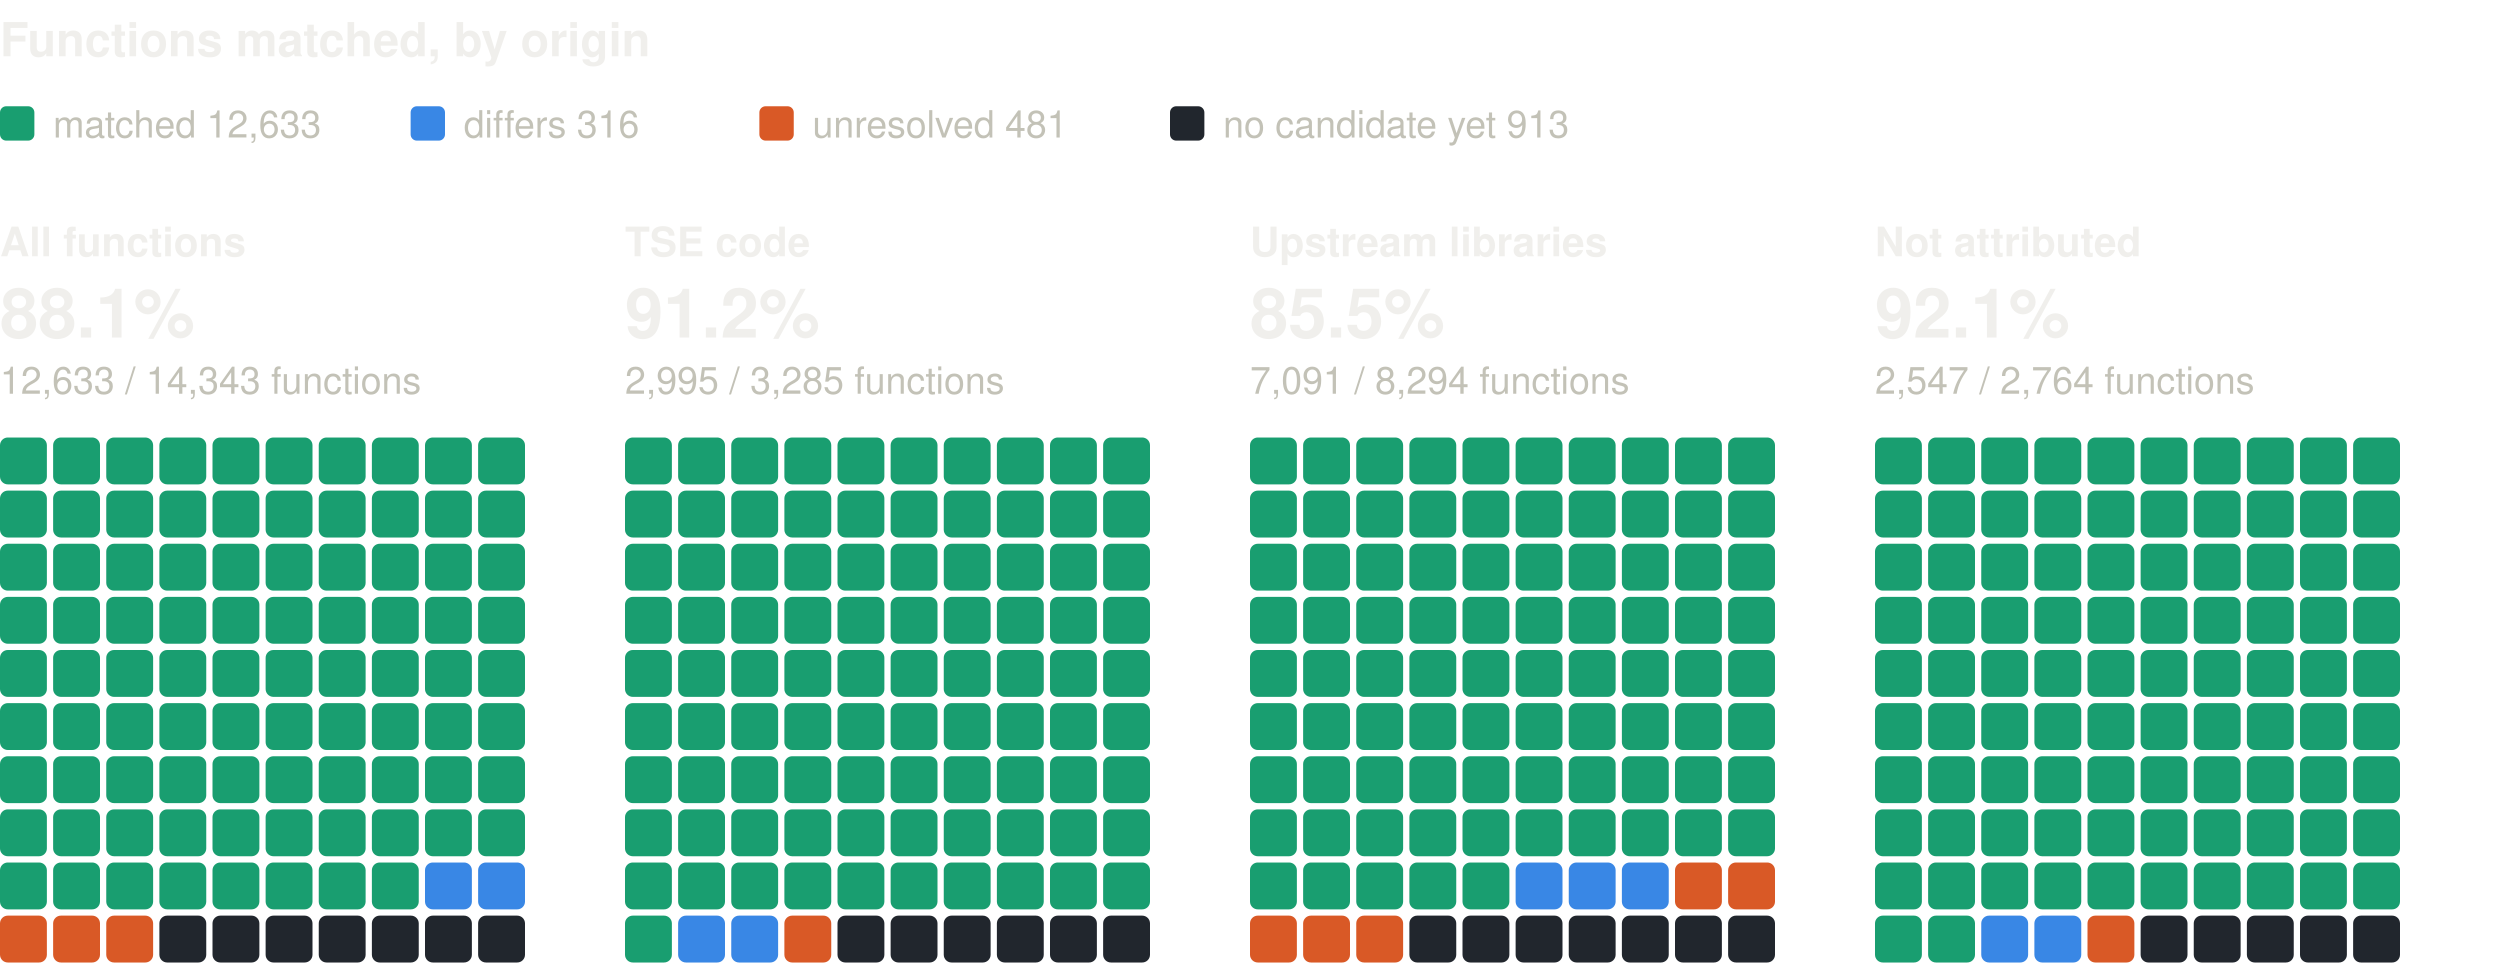
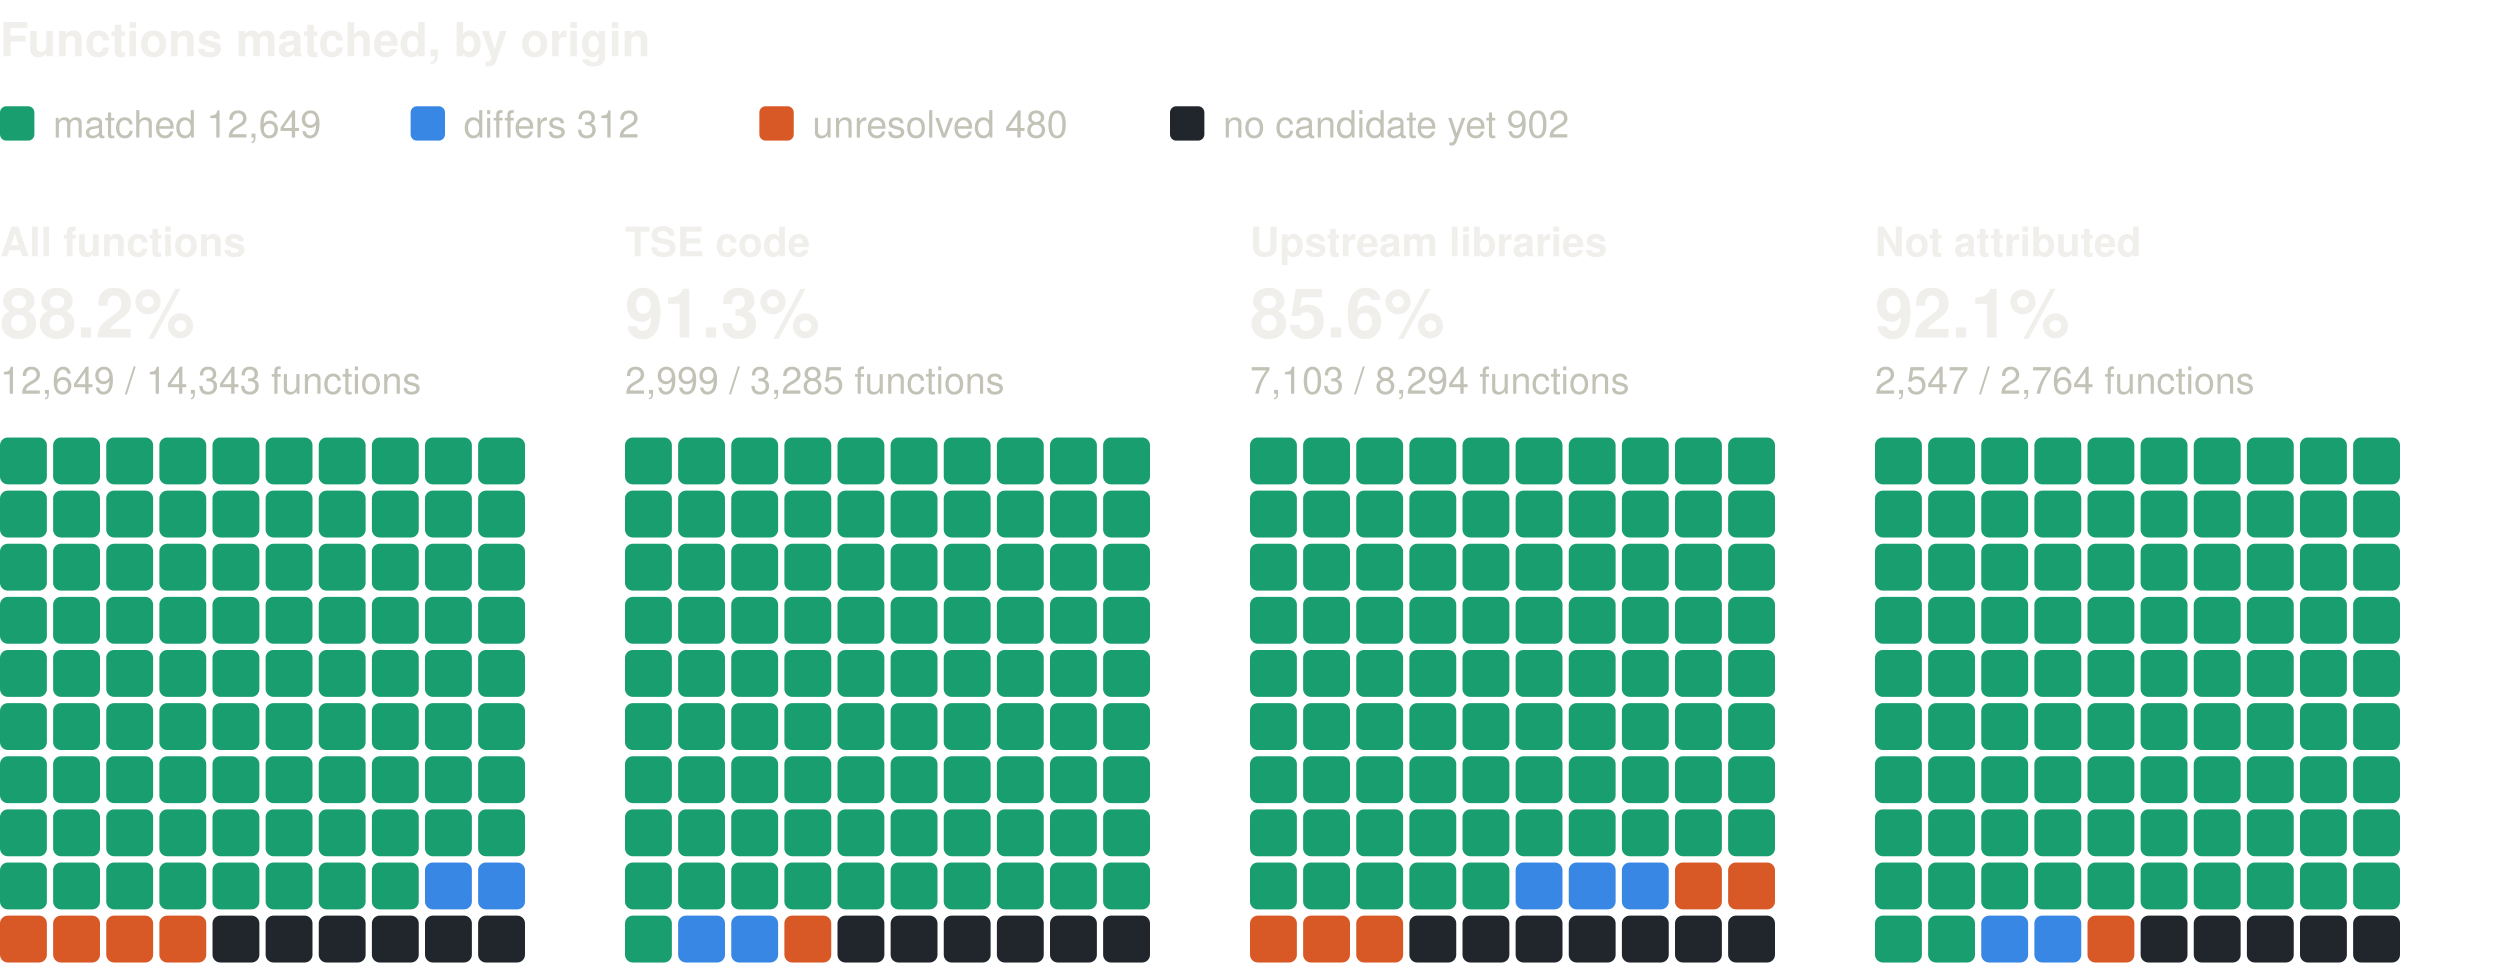
<svg xmlns="http://www.w3.org/2000/svg" width="800" height="310" viewBox="0 0 800 310" role="img" aria-label="Functions matched, by origin: one square per percent, coloured by verdict" font-family="system-ui, -apple-system, 'Segoe UI', Helvetica, Arial, sans-serif">
  <text x="0" y="18" font-size="15" fill="#f0efec" font-weight="600">Functions matched, by origin</text>
  <rect x="0" y="34" width="11" height="11" rx="2" fill="#199e70" />
-   <text x="17" y="44" font-size="12" fill="#c3c2b7">matched 12,633</text>
+   <text x="17" y="44" font-size="12" fill="#c3c2b7">matched 12,649</text>
  <rect x="131.4" y="34" width="11" height="11" rx="2" fill="#3987e5" />
-   <text x="148.4" y="44" font-size="12" fill="#c3c2b7">differs 316</text>
+   <text x="148.4" y="44" font-size="12" fill="#c3c2b7">differs 312</text>
  <rect x="243" y="34" width="11" height="11" rx="2" fill="#d95926" />
-   <text x="260" y="44" font-size="12" fill="#c3c2b7">unresolved 481</text>
+   <text x="260" y="44" font-size="12" fill="#c3c2b7">unresolved 480</text>
  <rect x="374.4" y="34" width="11" height="11" rx="2" fill="#21262d" />
-   <text x="391.4" y="44" font-size="12" fill="#c3c2b7">no candidate yet 913</text>
+   <text x="391.4" y="44" font-size="12" fill="#c3c2b7">no candidate yet 902</text>
  <text x="0" y="82" font-size="13" fill="#f0efec" font-weight="600">All functions</text>
-   <text x="0" y="108" font-size="22" fill="#f0efec" font-weight="600">88.1%</text>
-   <text x="0" y="126" font-size="12" fill="#c3c2b7">12,633 / 14,343 functions</text>
+   <text x="0" y="108" font-size="22" fill="#f0efec" font-weight="600">88.2%</text>
+   <text x="0" y="126" font-size="12" fill="#c3c2b7">12,649 / 14,343 functions</text>
  <rect x="0" y="140" width="15" height="15" rx="2.5" fill="#199e70" />
  <rect x="17" y="140" width="15" height="15" rx="2.5" fill="#199e70" />
  <rect x="34" y="140" width="15" height="15" rx="2.5" fill="#199e70" />
  <rect x="51" y="140" width="15" height="15" rx="2.5" fill="#199e70" />
  <rect x="68" y="140" width="15" height="15" rx="2.5" fill="#199e70" />
  <rect x="85" y="140" width="15" height="15" rx="2.5" fill="#199e70" />
  <rect x="102" y="140" width="15" height="15" rx="2.5" fill="#199e70" />
  <rect x="119" y="140" width="15" height="15" rx="2.5" fill="#199e70" />
  <rect x="136" y="140" width="15" height="15" rx="2.5" fill="#199e70" />
  <rect x="153" y="140" width="15" height="15" rx="2.5" fill="#199e70" />
  <rect x="0" y="157" width="15" height="15" rx="2.5" fill="#199e70" />
  <rect x="17" y="157" width="15" height="15" rx="2.5" fill="#199e70" />
  <rect x="34" y="157" width="15" height="15" rx="2.5" fill="#199e70" />
  <rect x="51" y="157" width="15" height="15" rx="2.5" fill="#199e70" />
  <rect x="68" y="157" width="15" height="15" rx="2.5" fill="#199e70" />
  <rect x="85" y="157" width="15" height="15" rx="2.5" fill="#199e70" />
  <rect x="102" y="157" width="15" height="15" rx="2.5" fill="#199e70" />
  <rect x="119" y="157" width="15" height="15" rx="2.5" fill="#199e70" />
  <rect x="136" y="157" width="15" height="15" rx="2.5" fill="#199e70" />
  <rect x="153" y="157" width="15" height="15" rx="2.5" fill="#199e70" />
  <rect x="0" y="174" width="15" height="15" rx="2.5" fill="#199e70" />
  <rect x="17" y="174" width="15" height="15" rx="2.5" fill="#199e70" />
  <rect x="34" y="174" width="15" height="15" rx="2.5" fill="#199e70" />
  <rect x="51" y="174" width="15" height="15" rx="2.5" fill="#199e70" />
  <rect x="68" y="174" width="15" height="15" rx="2.5" fill="#199e70" />
  <rect x="85" y="174" width="15" height="15" rx="2.5" fill="#199e70" />
  <rect x="102" y="174" width="15" height="15" rx="2.5" fill="#199e70" />
  <rect x="119" y="174" width="15" height="15" rx="2.5" fill="#199e70" />
  <rect x="136" y="174" width="15" height="15" rx="2.5" fill="#199e70" />
  <rect x="153" y="174" width="15" height="15" rx="2.5" fill="#199e70" />
  <rect x="0" y="191" width="15" height="15" rx="2.5" fill="#199e70" />
  <rect x="17" y="191" width="15" height="15" rx="2.5" fill="#199e70" />
  <rect x="34" y="191" width="15" height="15" rx="2.5" fill="#199e70" />
  <rect x="51" y="191" width="15" height="15" rx="2.5" fill="#199e70" />
  <rect x="68" y="191" width="15" height="15" rx="2.5" fill="#199e70" />
  <rect x="85" y="191" width="15" height="15" rx="2.5" fill="#199e70" />
  <rect x="102" y="191" width="15" height="15" rx="2.5" fill="#199e70" />
  <rect x="119" y="191" width="15" height="15" rx="2.5" fill="#199e70" />
  <rect x="136" y="191" width="15" height="15" rx="2.5" fill="#199e70" />
  <rect x="153" y="191" width="15" height="15" rx="2.5" fill="#199e70" />
  <rect x="0" y="208" width="15" height="15" rx="2.5" fill="#199e70" />
  <rect x="17" y="208" width="15" height="15" rx="2.5" fill="#199e70" />
  <rect x="34" y="208" width="15" height="15" rx="2.5" fill="#199e70" />
  <rect x="51" y="208" width="15" height="15" rx="2.5" fill="#199e70" />
  <rect x="68" y="208" width="15" height="15" rx="2.5" fill="#199e70" />
  <rect x="85" y="208" width="15" height="15" rx="2.5" fill="#199e70" />
  <rect x="102" y="208" width="15" height="15" rx="2.5" fill="#199e70" />
  <rect x="119" y="208" width="15" height="15" rx="2.5" fill="#199e70" />
  <rect x="136" y="208" width="15" height="15" rx="2.5" fill="#199e70" />
  <rect x="153" y="208" width="15" height="15" rx="2.5" fill="#199e70" />
  <rect x="0" y="225" width="15" height="15" rx="2.5" fill="#199e70" />
  <rect x="17" y="225" width="15" height="15" rx="2.5" fill="#199e70" />
  <rect x="34" y="225" width="15" height="15" rx="2.5" fill="#199e70" />
  <rect x="51" y="225" width="15" height="15" rx="2.5" fill="#199e70" />
  <rect x="68" y="225" width="15" height="15" rx="2.5" fill="#199e70" />
  <rect x="85" y="225" width="15" height="15" rx="2.5" fill="#199e70" />
  <rect x="102" y="225" width="15" height="15" rx="2.5" fill="#199e70" />
  <rect x="119" y="225" width="15" height="15" rx="2.5" fill="#199e70" />
  <rect x="136" y="225" width="15" height="15" rx="2.5" fill="#199e70" />
  <rect x="153" y="225" width="15" height="15" rx="2.5" fill="#199e70" />
  <rect x="0" y="242" width="15" height="15" rx="2.5" fill="#199e70" />
  <rect x="17" y="242" width="15" height="15" rx="2.5" fill="#199e70" />
  <rect x="34" y="242" width="15" height="15" rx="2.5" fill="#199e70" />
  <rect x="51" y="242" width="15" height="15" rx="2.5" fill="#199e70" />
  <rect x="68" y="242" width="15" height="15" rx="2.5" fill="#199e70" />
  <rect x="85" y="242" width="15" height="15" rx="2.5" fill="#199e70" />
  <rect x="102" y="242" width="15" height="15" rx="2.5" fill="#199e70" />
  <rect x="119" y="242" width="15" height="15" rx="2.5" fill="#199e70" />
  <rect x="136" y="242" width="15" height="15" rx="2.5" fill="#199e70" />
  <rect x="153" y="242" width="15" height="15" rx="2.5" fill="#199e70" />
  <rect x="0" y="259" width="15" height="15" rx="2.5" fill="#199e70" />
  <rect x="17" y="259" width="15" height="15" rx="2.5" fill="#199e70" />
  <rect x="34" y="259" width="15" height="15" rx="2.5" fill="#199e70" />
  <rect x="51" y="259" width="15" height="15" rx="2.5" fill="#199e70" />
  <rect x="68" y="259" width="15" height="15" rx="2.5" fill="#199e70" />
  <rect x="85" y="259" width="15" height="15" rx="2.5" fill="#199e70" />
  <rect x="102" y="259" width="15" height="15" rx="2.5" fill="#199e70" />
  <rect x="119" y="259" width="15" height="15" rx="2.5" fill="#199e70" />
  <rect x="136" y="259" width="15" height="15" rx="2.5" fill="#199e70" />
  <rect x="153" y="259" width="15" height="15" rx="2.5" fill="#199e70" />
  <rect x="0" y="276" width="15" height="15" rx="2.5" fill="#199e70" />
  <rect x="17" y="276" width="15" height="15" rx="2.5" fill="#199e70" />
  <rect x="34" y="276" width="15" height="15" rx="2.5" fill="#199e70" />
  <rect x="51" y="276" width="15" height="15" rx="2.5" fill="#199e70" />
  <rect x="68" y="276" width="15" height="15" rx="2.5" fill="#199e70" />
  <rect x="85" y="276" width="15" height="15" rx="2.5" fill="#199e70" />
  <rect x="102" y="276" width="15" height="15" rx="2.5" fill="#199e70" />
  <rect x="119" y="276" width="15" height="15" rx="2.5" fill="#199e70" />
  <rect x="136" y="276" width="15" height="15" rx="2.5" fill="#3987e5" />
  <rect x="153" y="276" width="15" height="15" rx="2.5" fill="#3987e5" />
  <rect x="0" y="293" width="15" height="15" rx="2.5" fill="#d95926" />
  <rect x="17" y="293" width="15" height="15" rx="2.5" fill="#d95926" />
  <rect x="34" y="293" width="15" height="15" rx="2.5" fill="#d95926" />
-   <rect x="51" y="293" width="15" height="15" rx="2.5" fill="#21262d" />
+   <rect x="51" y="293" width="15" height="15" rx="2.5" fill="#d95926" />
  <rect x="68" y="293" width="15" height="15" rx="2.5" fill="#21262d" />
  <rect x="85" y="293" width="15" height="15" rx="2.5" fill="#21262d" />
  <rect x="102" y="293" width="15" height="15" rx="2.5" fill="#21262d" />
  <rect x="119" y="293" width="15" height="15" rx="2.5" fill="#21262d" />
  <rect x="136" y="293" width="15" height="15" rx="2.5" fill="#21262d" />
  <rect x="153" y="293" width="15" height="15" rx="2.5" fill="#21262d" />
  <text x="200" y="82" font-size="13" fill="#f0efec" font-weight="600">TSE code</text>
-   <text x="200" y="108" font-size="22" fill="#f0efec" font-weight="600">91.2%</text>
-   <text x="200" y="126" font-size="12" fill="#c3c2b7">2,995 / 3,285 functions</text>
+   <text x="200" y="108" font-size="22" fill="#f0efec" font-weight="600">91.3%</text>
+   <text x="200" y="126" font-size="12" fill="#c3c2b7">2,999 / 3,285 functions</text>
  <rect x="200" y="140" width="15" height="15" rx="2.5" fill="#199e70" />
  <rect x="217" y="140" width="15" height="15" rx="2.5" fill="#199e70" />
  <rect x="234" y="140" width="15" height="15" rx="2.5" fill="#199e70" />
  <rect x="251" y="140" width="15" height="15" rx="2.5" fill="#199e70" />
  <rect x="268" y="140" width="15" height="15" rx="2.5" fill="#199e70" />
  <rect x="285" y="140" width="15" height="15" rx="2.5" fill="#199e70" />
  <rect x="302" y="140" width="15" height="15" rx="2.5" fill="#199e70" />
  <rect x="319" y="140" width="15" height="15" rx="2.5" fill="#199e70" />
  <rect x="336" y="140" width="15" height="15" rx="2.5" fill="#199e70" />
  <rect x="353" y="140" width="15" height="15" rx="2.5" fill="#199e70" />
  <rect x="200" y="157" width="15" height="15" rx="2.5" fill="#199e70" />
  <rect x="217" y="157" width="15" height="15" rx="2.5" fill="#199e70" />
  <rect x="234" y="157" width="15" height="15" rx="2.5" fill="#199e70" />
  <rect x="251" y="157" width="15" height="15" rx="2.5" fill="#199e70" />
  <rect x="268" y="157" width="15" height="15" rx="2.5" fill="#199e70" />
  <rect x="285" y="157" width="15" height="15" rx="2.5" fill="#199e70" />
  <rect x="302" y="157" width="15" height="15" rx="2.5" fill="#199e70" />
  <rect x="319" y="157" width="15" height="15" rx="2.5" fill="#199e70" />
  <rect x="336" y="157" width="15" height="15" rx="2.5" fill="#199e70" />
  <rect x="353" y="157" width="15" height="15" rx="2.5" fill="#199e70" />
  <rect x="200" y="174" width="15" height="15" rx="2.5" fill="#199e70" />
  <rect x="217" y="174" width="15" height="15" rx="2.5" fill="#199e70" />
  <rect x="234" y="174" width="15" height="15" rx="2.5" fill="#199e70" />
  <rect x="251" y="174" width="15" height="15" rx="2.5" fill="#199e70" />
  <rect x="268" y="174" width="15" height="15" rx="2.5" fill="#199e70" />
  <rect x="285" y="174" width="15" height="15" rx="2.5" fill="#199e70" />
  <rect x="302" y="174" width="15" height="15" rx="2.5" fill="#199e70" />
  <rect x="319" y="174" width="15" height="15" rx="2.5" fill="#199e70" />
  <rect x="336" y="174" width="15" height="15" rx="2.5" fill="#199e70" />
  <rect x="353" y="174" width="15" height="15" rx="2.5" fill="#199e70" />
  <rect x="200" y="191" width="15" height="15" rx="2.5" fill="#199e70" />
  <rect x="217" y="191" width="15" height="15" rx="2.5" fill="#199e70" />
  <rect x="234" y="191" width="15" height="15" rx="2.5" fill="#199e70" />
  <rect x="251" y="191" width="15" height="15" rx="2.5" fill="#199e70" />
  <rect x="268" y="191" width="15" height="15" rx="2.5" fill="#199e70" />
  <rect x="285" y="191" width="15" height="15" rx="2.5" fill="#199e70" />
  <rect x="302" y="191" width="15" height="15" rx="2.5" fill="#199e70" />
  <rect x="319" y="191" width="15" height="15" rx="2.5" fill="#199e70" />
  <rect x="336" y="191" width="15" height="15" rx="2.5" fill="#199e70" />
  <rect x="353" y="191" width="15" height="15" rx="2.5" fill="#199e70" />
  <rect x="200" y="208" width="15" height="15" rx="2.5" fill="#199e70" />
  <rect x="217" y="208" width="15" height="15" rx="2.5" fill="#199e70" />
  <rect x="234" y="208" width="15" height="15" rx="2.5" fill="#199e70" />
  <rect x="251" y="208" width="15" height="15" rx="2.5" fill="#199e70" />
  <rect x="268" y="208" width="15" height="15" rx="2.5" fill="#199e70" />
  <rect x="285" y="208" width="15" height="15" rx="2.5" fill="#199e70" />
  <rect x="302" y="208" width="15" height="15" rx="2.5" fill="#199e70" />
  <rect x="319" y="208" width="15" height="15" rx="2.5" fill="#199e70" />
  <rect x="336" y="208" width="15" height="15" rx="2.5" fill="#199e70" />
  <rect x="353" y="208" width="15" height="15" rx="2.5" fill="#199e70" />
  <rect x="200" y="225" width="15" height="15" rx="2.5" fill="#199e70" />
  <rect x="217" y="225" width="15" height="15" rx="2.5" fill="#199e70" />
  <rect x="234" y="225" width="15" height="15" rx="2.5" fill="#199e70" />
  <rect x="251" y="225" width="15" height="15" rx="2.5" fill="#199e70" />
  <rect x="268" y="225" width="15" height="15" rx="2.5" fill="#199e70" />
  <rect x="285" y="225" width="15" height="15" rx="2.5" fill="#199e70" />
  <rect x="302" y="225" width="15" height="15" rx="2.5" fill="#199e70" />
  <rect x="319" y="225" width="15" height="15" rx="2.5" fill="#199e70" />
  <rect x="336" y="225" width="15" height="15" rx="2.5" fill="#199e70" />
  <rect x="353" y="225" width="15" height="15" rx="2.5" fill="#199e70" />
  <rect x="200" y="242" width="15" height="15" rx="2.5" fill="#199e70" />
  <rect x="217" y="242" width="15" height="15" rx="2.5" fill="#199e70" />
  <rect x="234" y="242" width="15" height="15" rx="2.5" fill="#199e70" />
  <rect x="251" y="242" width="15" height="15" rx="2.5" fill="#199e70" />
  <rect x="268" y="242" width="15" height="15" rx="2.5" fill="#199e70" />
  <rect x="285" y="242" width="15" height="15" rx="2.5" fill="#199e70" />
  <rect x="302" y="242" width="15" height="15" rx="2.5" fill="#199e70" />
  <rect x="319" y="242" width="15" height="15" rx="2.5" fill="#199e70" />
  <rect x="336" y="242" width="15" height="15" rx="2.5" fill="#199e70" />
  <rect x="353" y="242" width="15" height="15" rx="2.5" fill="#199e70" />
  <rect x="200" y="259" width="15" height="15" rx="2.5" fill="#199e70" />
  <rect x="217" y="259" width="15" height="15" rx="2.5" fill="#199e70" />
  <rect x="234" y="259" width="15" height="15" rx="2.5" fill="#199e70" />
  <rect x="251" y="259" width="15" height="15" rx="2.5" fill="#199e70" />
  <rect x="268" y="259" width="15" height="15" rx="2.5" fill="#199e70" />
  <rect x="285" y="259" width="15" height="15" rx="2.5" fill="#199e70" />
  <rect x="302" y="259" width="15" height="15" rx="2.5" fill="#199e70" />
  <rect x="319" y="259" width="15" height="15" rx="2.5" fill="#199e70" />
  <rect x="336" y="259" width="15" height="15" rx="2.5" fill="#199e70" />
  <rect x="353" y="259" width="15" height="15" rx="2.5" fill="#199e70" />
  <rect x="200" y="276" width="15" height="15" rx="2.5" fill="#199e70" />
  <rect x="217" y="276" width="15" height="15" rx="2.5" fill="#199e70" />
  <rect x="234" y="276" width="15" height="15" rx="2.5" fill="#199e70" />
  <rect x="251" y="276" width="15" height="15" rx="2.5" fill="#199e70" />
  <rect x="268" y="276" width="15" height="15" rx="2.5" fill="#199e70" />
  <rect x="285" y="276" width="15" height="15" rx="2.5" fill="#199e70" />
  <rect x="302" y="276" width="15" height="15" rx="2.5" fill="#199e70" />
  <rect x="319" y="276" width="15" height="15" rx="2.5" fill="#199e70" />
  <rect x="336" y="276" width="15" height="15" rx="2.5" fill="#199e70" />
  <rect x="353" y="276" width="15" height="15" rx="2.5" fill="#199e70" />
  <rect x="200" y="293" width="15" height="15" rx="2.5" fill="#199e70" />
  <rect x="217" y="293" width="15" height="15" rx="2.5" fill="#3987e5" />
  <rect x="234" y="293" width="15" height="15" rx="2.5" fill="#3987e5" />
  <rect x="251" y="293" width="15" height="15" rx="2.5" fill="#d95926" />
  <rect x="268" y="293" width="15" height="15" rx="2.5" fill="#21262d" />
  <rect x="285" y="293" width="15" height="15" rx="2.5" fill="#21262d" />
  <rect x="302" y="293" width="15" height="15" rx="2.5" fill="#21262d" />
  <rect x="319" y="293" width="15" height="15" rx="2.5" fill="#21262d" />
  <rect x="336" y="293" width="15" height="15" rx="2.5" fill="#21262d" />
  <rect x="353" y="293" width="15" height="15" rx="2.5" fill="#21262d" />
  <text x="400" y="82" font-size="13" fill="#f0efec" font-weight="600">Upstream libraries</text>
-   <text x="400" y="108" font-size="22" fill="#f0efec" font-weight="600">85.5%</text>
-   <text x="400" y="126" font-size="12" fill="#c3c2b7">7,091 / 8,294 functions</text>
+   <text x="400" y="108" font-size="22" fill="#f0efec" font-weight="600">85.6%</text>
+   <text x="400" y="126" font-size="12" fill="#c3c2b7">7,103 / 8,294 functions</text>
  <rect x="400" y="140" width="15" height="15" rx="2.5" fill="#199e70" />
  <rect x="417" y="140" width="15" height="15" rx="2.5" fill="#199e70" />
  <rect x="434" y="140" width="15" height="15" rx="2.5" fill="#199e70" />
  <rect x="451" y="140" width="15" height="15" rx="2.5" fill="#199e70" />
  <rect x="468" y="140" width="15" height="15" rx="2.5" fill="#199e70" />
  <rect x="485" y="140" width="15" height="15" rx="2.5" fill="#199e70" />
  <rect x="502" y="140" width="15" height="15" rx="2.5" fill="#199e70" />
  <rect x="519" y="140" width="15" height="15" rx="2.5" fill="#199e70" />
  <rect x="536" y="140" width="15" height="15" rx="2.5" fill="#199e70" />
  <rect x="553" y="140" width="15" height="15" rx="2.5" fill="#199e70" />
  <rect x="400" y="157" width="15" height="15" rx="2.5" fill="#199e70" />
  <rect x="417" y="157" width="15" height="15" rx="2.5" fill="#199e70" />
  <rect x="434" y="157" width="15" height="15" rx="2.5" fill="#199e70" />
  <rect x="451" y="157" width="15" height="15" rx="2.5" fill="#199e70" />
  <rect x="468" y="157" width="15" height="15" rx="2.5" fill="#199e70" />
  <rect x="485" y="157" width="15" height="15" rx="2.5" fill="#199e70" />
  <rect x="502" y="157" width="15" height="15" rx="2.5" fill="#199e70" />
  <rect x="519" y="157" width="15" height="15" rx="2.5" fill="#199e70" />
  <rect x="536" y="157" width="15" height="15" rx="2.5" fill="#199e70" />
  <rect x="553" y="157" width="15" height="15" rx="2.5" fill="#199e70" />
  <rect x="400" y="174" width="15" height="15" rx="2.5" fill="#199e70" />
  <rect x="417" y="174" width="15" height="15" rx="2.5" fill="#199e70" />
  <rect x="434" y="174" width="15" height="15" rx="2.5" fill="#199e70" />
  <rect x="451" y="174" width="15" height="15" rx="2.5" fill="#199e70" />
  <rect x="468" y="174" width="15" height="15" rx="2.5" fill="#199e70" />
  <rect x="485" y="174" width="15" height="15" rx="2.5" fill="#199e70" />
  <rect x="502" y="174" width="15" height="15" rx="2.5" fill="#199e70" />
  <rect x="519" y="174" width="15" height="15" rx="2.5" fill="#199e70" />
  <rect x="536" y="174" width="15" height="15" rx="2.5" fill="#199e70" />
  <rect x="553" y="174" width="15" height="15" rx="2.5" fill="#199e70" />
  <rect x="400" y="191" width="15" height="15" rx="2.5" fill="#199e70" />
  <rect x="417" y="191" width="15" height="15" rx="2.5" fill="#199e70" />
  <rect x="434" y="191" width="15" height="15" rx="2.5" fill="#199e70" />
  <rect x="451" y="191" width="15" height="15" rx="2.5" fill="#199e70" />
  <rect x="468" y="191" width="15" height="15" rx="2.5" fill="#199e70" />
  <rect x="485" y="191" width="15" height="15" rx="2.5" fill="#199e70" />
  <rect x="502" y="191" width="15" height="15" rx="2.5" fill="#199e70" />
  <rect x="519" y="191" width="15" height="15" rx="2.5" fill="#199e70" />
  <rect x="536" y="191" width="15" height="15" rx="2.5" fill="#199e70" />
  <rect x="553" y="191" width="15" height="15" rx="2.5" fill="#199e70" />
  <rect x="400" y="208" width="15" height="15" rx="2.5" fill="#199e70" />
  <rect x="417" y="208" width="15" height="15" rx="2.5" fill="#199e70" />
  <rect x="434" y="208" width="15" height="15" rx="2.5" fill="#199e70" />
  <rect x="451" y="208" width="15" height="15" rx="2.5" fill="#199e70" />
  <rect x="468" y="208" width="15" height="15" rx="2.5" fill="#199e70" />
  <rect x="485" y="208" width="15" height="15" rx="2.5" fill="#199e70" />
  <rect x="502" y="208" width="15" height="15" rx="2.5" fill="#199e70" />
  <rect x="519" y="208" width="15" height="15" rx="2.5" fill="#199e70" />
  <rect x="536" y="208" width="15" height="15" rx="2.5" fill="#199e70" />
  <rect x="553" y="208" width="15" height="15" rx="2.5" fill="#199e70" />
  <rect x="400" y="225" width="15" height="15" rx="2.5" fill="#199e70" />
  <rect x="417" y="225" width="15" height="15" rx="2.5" fill="#199e70" />
  <rect x="434" y="225" width="15" height="15" rx="2.5" fill="#199e70" />
  <rect x="451" y="225" width="15" height="15" rx="2.5" fill="#199e70" />
  <rect x="468" y="225" width="15" height="15" rx="2.5" fill="#199e70" />
  <rect x="485" y="225" width="15" height="15" rx="2.5" fill="#199e70" />
  <rect x="502" y="225" width="15" height="15" rx="2.5" fill="#199e70" />
  <rect x="519" y="225" width="15" height="15" rx="2.5" fill="#199e70" />
  <rect x="536" y="225" width="15" height="15" rx="2.5" fill="#199e70" />
  <rect x="553" y="225" width="15" height="15" rx="2.5" fill="#199e70" />
  <rect x="400" y="242" width="15" height="15" rx="2.5" fill="#199e70" />
  <rect x="417" y="242" width="15" height="15" rx="2.5" fill="#199e70" />
  <rect x="434" y="242" width="15" height="15" rx="2.5" fill="#199e70" />
  <rect x="451" y="242" width="15" height="15" rx="2.5" fill="#199e70" />
  <rect x="468" y="242" width="15" height="15" rx="2.5" fill="#199e70" />
  <rect x="485" y="242" width="15" height="15" rx="2.5" fill="#199e70" />
  <rect x="502" y="242" width="15" height="15" rx="2.5" fill="#199e70" />
  <rect x="519" y="242" width="15" height="15" rx="2.5" fill="#199e70" />
  <rect x="536" y="242" width="15" height="15" rx="2.5" fill="#199e70" />
  <rect x="553" y="242" width="15" height="15" rx="2.5" fill="#199e70" />
  <rect x="400" y="259" width="15" height="15" rx="2.5" fill="#199e70" />
  <rect x="417" y="259" width="15" height="15" rx="2.5" fill="#199e70" />
  <rect x="434" y="259" width="15" height="15" rx="2.5" fill="#199e70" />
  <rect x="451" y="259" width="15" height="15" rx="2.5" fill="#199e70" />
  <rect x="468" y="259" width="15" height="15" rx="2.5" fill="#199e70" />
  <rect x="485" y="259" width="15" height="15" rx="2.5" fill="#199e70" />
  <rect x="502" y="259" width="15" height="15" rx="2.5" fill="#199e70" />
  <rect x="519" y="259" width="15" height="15" rx="2.5" fill="#199e70" />
  <rect x="536" y="259" width="15" height="15" rx="2.5" fill="#199e70" />
  <rect x="553" y="259" width="15" height="15" rx="2.5" fill="#199e70" />
  <rect x="400" y="276" width="15" height="15" rx="2.5" fill="#199e70" />
  <rect x="417" y="276" width="15" height="15" rx="2.5" fill="#199e70" />
  <rect x="434" y="276" width="15" height="15" rx="2.5" fill="#199e70" />
  <rect x="451" y="276" width="15" height="15" rx="2.5" fill="#199e70" />
  <rect x="468" y="276" width="15" height="15" rx="2.5" fill="#199e70" />
  <rect x="485" y="276" width="15" height="15" rx="2.5" fill="#3987e5" />
  <rect x="502" y="276" width="15" height="15" rx="2.5" fill="#3987e5" />
  <rect x="519" y="276" width="15" height="15" rx="2.5" fill="#3987e5" />
  <rect x="536" y="276" width="15" height="15" rx="2.5" fill="#d95926" />
  <rect x="553" y="276" width="15" height="15" rx="2.5" fill="#d95926" />
  <rect x="400" y="293" width="15" height="15" rx="2.5" fill="#d95926" />
  <rect x="417" y="293" width="15" height="15" rx="2.5" fill="#d95926" />
  <rect x="434" y="293" width="15" height="15" rx="2.5" fill="#d95926" />
  <rect x="451" y="293" width="15" height="15" rx="2.5" fill="#21262d" />
  <rect x="468" y="293" width="15" height="15" rx="2.5" fill="#21262d" />
  <rect x="485" y="293" width="15" height="15" rx="2.5" fill="#21262d" />
  <rect x="502" y="293" width="15" height="15" rx="2.5" fill="#21262d" />
  <rect x="519" y="293" width="15" height="15" rx="2.5" fill="#21262d" />
  <rect x="536" y="293" width="15" height="15" rx="2.5" fill="#21262d" />
  <rect x="553" y="293" width="15" height="15" rx="2.5" fill="#21262d" />
  <text x="600" y="82" font-size="13" fill="#f0efec" font-weight="600">Not attributed</text>
  <text x="600" y="108" font-size="22" fill="#f0efec" font-weight="600">92.1%</text>
  <text x="600" y="126" font-size="12" fill="#c3c2b7">2,547 / 2,764 functions</text>
  <rect x="600" y="140" width="15" height="15" rx="2.5" fill="#199e70" />
  <rect x="617" y="140" width="15" height="15" rx="2.5" fill="#199e70" />
  <rect x="634" y="140" width="15" height="15" rx="2.5" fill="#199e70" />
  <rect x="651" y="140" width="15" height="15" rx="2.5" fill="#199e70" />
  <rect x="668" y="140" width="15" height="15" rx="2.5" fill="#199e70" />
  <rect x="685" y="140" width="15" height="15" rx="2.5" fill="#199e70" />
  <rect x="702" y="140" width="15" height="15" rx="2.5" fill="#199e70" />
  <rect x="719" y="140" width="15" height="15" rx="2.5" fill="#199e70" />
  <rect x="736" y="140" width="15" height="15" rx="2.5" fill="#199e70" />
  <rect x="753" y="140" width="15" height="15" rx="2.5" fill="#199e70" />
  <rect x="600" y="157" width="15" height="15" rx="2.5" fill="#199e70" />
  <rect x="617" y="157" width="15" height="15" rx="2.5" fill="#199e70" />
  <rect x="634" y="157" width="15" height="15" rx="2.5" fill="#199e70" />
  <rect x="651" y="157" width="15" height="15" rx="2.5" fill="#199e70" />
  <rect x="668" y="157" width="15" height="15" rx="2.5" fill="#199e70" />
  <rect x="685" y="157" width="15" height="15" rx="2.5" fill="#199e70" />
  <rect x="702" y="157" width="15" height="15" rx="2.5" fill="#199e70" />
  <rect x="719" y="157" width="15" height="15" rx="2.5" fill="#199e70" />
  <rect x="736" y="157" width="15" height="15" rx="2.5" fill="#199e70" />
  <rect x="753" y="157" width="15" height="15" rx="2.5" fill="#199e70" />
  <rect x="600" y="174" width="15" height="15" rx="2.5" fill="#199e70" />
  <rect x="617" y="174" width="15" height="15" rx="2.5" fill="#199e70" />
  <rect x="634" y="174" width="15" height="15" rx="2.5" fill="#199e70" />
  <rect x="651" y="174" width="15" height="15" rx="2.5" fill="#199e70" />
  <rect x="668" y="174" width="15" height="15" rx="2.5" fill="#199e70" />
  <rect x="685" y="174" width="15" height="15" rx="2.5" fill="#199e70" />
  <rect x="702" y="174" width="15" height="15" rx="2.5" fill="#199e70" />
  <rect x="719" y="174" width="15" height="15" rx="2.5" fill="#199e70" />
  <rect x="736" y="174" width="15" height="15" rx="2.5" fill="#199e70" />
  <rect x="753" y="174" width="15" height="15" rx="2.5" fill="#199e70" />
  <rect x="600" y="191" width="15" height="15" rx="2.5" fill="#199e70" />
  <rect x="617" y="191" width="15" height="15" rx="2.5" fill="#199e70" />
  <rect x="634" y="191" width="15" height="15" rx="2.5" fill="#199e70" />
  <rect x="651" y="191" width="15" height="15" rx="2.5" fill="#199e70" />
  <rect x="668" y="191" width="15" height="15" rx="2.5" fill="#199e70" />
  <rect x="685" y="191" width="15" height="15" rx="2.5" fill="#199e70" />
  <rect x="702" y="191" width="15" height="15" rx="2.5" fill="#199e70" />
  <rect x="719" y="191" width="15" height="15" rx="2.5" fill="#199e70" />
  <rect x="736" y="191" width="15" height="15" rx="2.5" fill="#199e70" />
  <rect x="753" y="191" width="15" height="15" rx="2.5" fill="#199e70" />
  <rect x="600" y="208" width="15" height="15" rx="2.5" fill="#199e70" />
  <rect x="617" y="208" width="15" height="15" rx="2.5" fill="#199e70" />
  <rect x="634" y="208" width="15" height="15" rx="2.5" fill="#199e70" />
  <rect x="651" y="208" width="15" height="15" rx="2.5" fill="#199e70" />
  <rect x="668" y="208" width="15" height="15" rx="2.5" fill="#199e70" />
  <rect x="685" y="208" width="15" height="15" rx="2.5" fill="#199e70" />
  <rect x="702" y="208" width="15" height="15" rx="2.5" fill="#199e70" />
  <rect x="719" y="208" width="15" height="15" rx="2.5" fill="#199e70" />
  <rect x="736" y="208" width="15" height="15" rx="2.5" fill="#199e70" />
  <rect x="753" y="208" width="15" height="15" rx="2.5" fill="#199e70" />
  <rect x="600" y="225" width="15" height="15" rx="2.5" fill="#199e70" />
  <rect x="617" y="225" width="15" height="15" rx="2.5" fill="#199e70" />
  <rect x="634" y="225" width="15" height="15" rx="2.5" fill="#199e70" />
  <rect x="651" y="225" width="15" height="15" rx="2.5" fill="#199e70" />
  <rect x="668" y="225" width="15" height="15" rx="2.5" fill="#199e70" />
  <rect x="685" y="225" width="15" height="15" rx="2.5" fill="#199e70" />
  <rect x="702" y="225" width="15" height="15" rx="2.5" fill="#199e70" />
  <rect x="719" y="225" width="15" height="15" rx="2.5" fill="#199e70" />
  <rect x="736" y="225" width="15" height="15" rx="2.5" fill="#199e70" />
  <rect x="753" y="225" width="15" height="15" rx="2.5" fill="#199e70" />
  <rect x="600" y="242" width="15" height="15" rx="2.5" fill="#199e70" />
  <rect x="617" y="242" width="15" height="15" rx="2.5" fill="#199e70" />
  <rect x="634" y="242" width="15" height="15" rx="2.5" fill="#199e70" />
  <rect x="651" y="242" width="15" height="15" rx="2.5" fill="#199e70" />
  <rect x="668" y="242" width="15" height="15" rx="2.5" fill="#199e70" />
  <rect x="685" y="242" width="15" height="15" rx="2.5" fill="#199e70" />
  <rect x="702" y="242" width="15" height="15" rx="2.5" fill="#199e70" />
  <rect x="719" y="242" width="15" height="15" rx="2.5" fill="#199e70" />
  <rect x="736" y="242" width="15" height="15" rx="2.5" fill="#199e70" />
  <rect x="753" y="242" width="15" height="15" rx="2.5" fill="#199e70" />
  <rect x="600" y="259" width="15" height="15" rx="2.5" fill="#199e70" />
  <rect x="617" y="259" width="15" height="15" rx="2.5" fill="#199e70" />
  <rect x="634" y="259" width="15" height="15" rx="2.5" fill="#199e70" />
  <rect x="651" y="259" width="15" height="15" rx="2.5" fill="#199e70" />
  <rect x="668" y="259" width="15" height="15" rx="2.5" fill="#199e70" />
  <rect x="685" y="259" width="15" height="15" rx="2.5" fill="#199e70" />
  <rect x="702" y="259" width="15" height="15" rx="2.5" fill="#199e70" />
  <rect x="719" y="259" width="15" height="15" rx="2.5" fill="#199e70" />
  <rect x="736" y="259" width="15" height="15" rx="2.5" fill="#199e70" />
  <rect x="753" y="259" width="15" height="15" rx="2.5" fill="#199e70" />
  <rect x="600" y="276" width="15" height="15" rx="2.5" fill="#199e70" />
  <rect x="617" y="276" width="15" height="15" rx="2.5" fill="#199e70" />
  <rect x="634" y="276" width="15" height="15" rx="2.5" fill="#199e70" />
  <rect x="651" y="276" width="15" height="15" rx="2.5" fill="#199e70" />
  <rect x="668" y="276" width="15" height="15" rx="2.5" fill="#199e70" />
  <rect x="685" y="276" width="15" height="15" rx="2.5" fill="#199e70" />
  <rect x="702" y="276" width="15" height="15" rx="2.5" fill="#199e70" />
  <rect x="719" y="276" width="15" height="15" rx="2.5" fill="#199e70" />
  <rect x="736" y="276" width="15" height="15" rx="2.5" fill="#199e70" />
  <rect x="753" y="276" width="15" height="15" rx="2.5" fill="#199e70" />
  <rect x="600" y="293" width="15" height="15" rx="2.5" fill="#199e70" />
  <rect x="617" y="293" width="15" height="15" rx="2.5" fill="#199e70" />
  <rect x="634" y="293" width="15" height="15" rx="2.5" fill="#3987e5" />
  <rect x="651" y="293" width="15" height="15" rx="2.5" fill="#3987e5" />
  <rect x="668" y="293" width="15" height="15" rx="2.5" fill="#d95926" />
  <rect x="685" y="293" width="15" height="15" rx="2.5" fill="#21262d" />
  <rect x="702" y="293" width="15" height="15" rx="2.5" fill="#21262d" />
  <rect x="719" y="293" width="15" height="15" rx="2.5" fill="#21262d" />
  <rect x="736" y="293" width="15" height="15" rx="2.5" fill="#21262d" />
  <rect x="753" y="293" width="15" height="15" rx="2.5" fill="#21262d" />
</svg>
